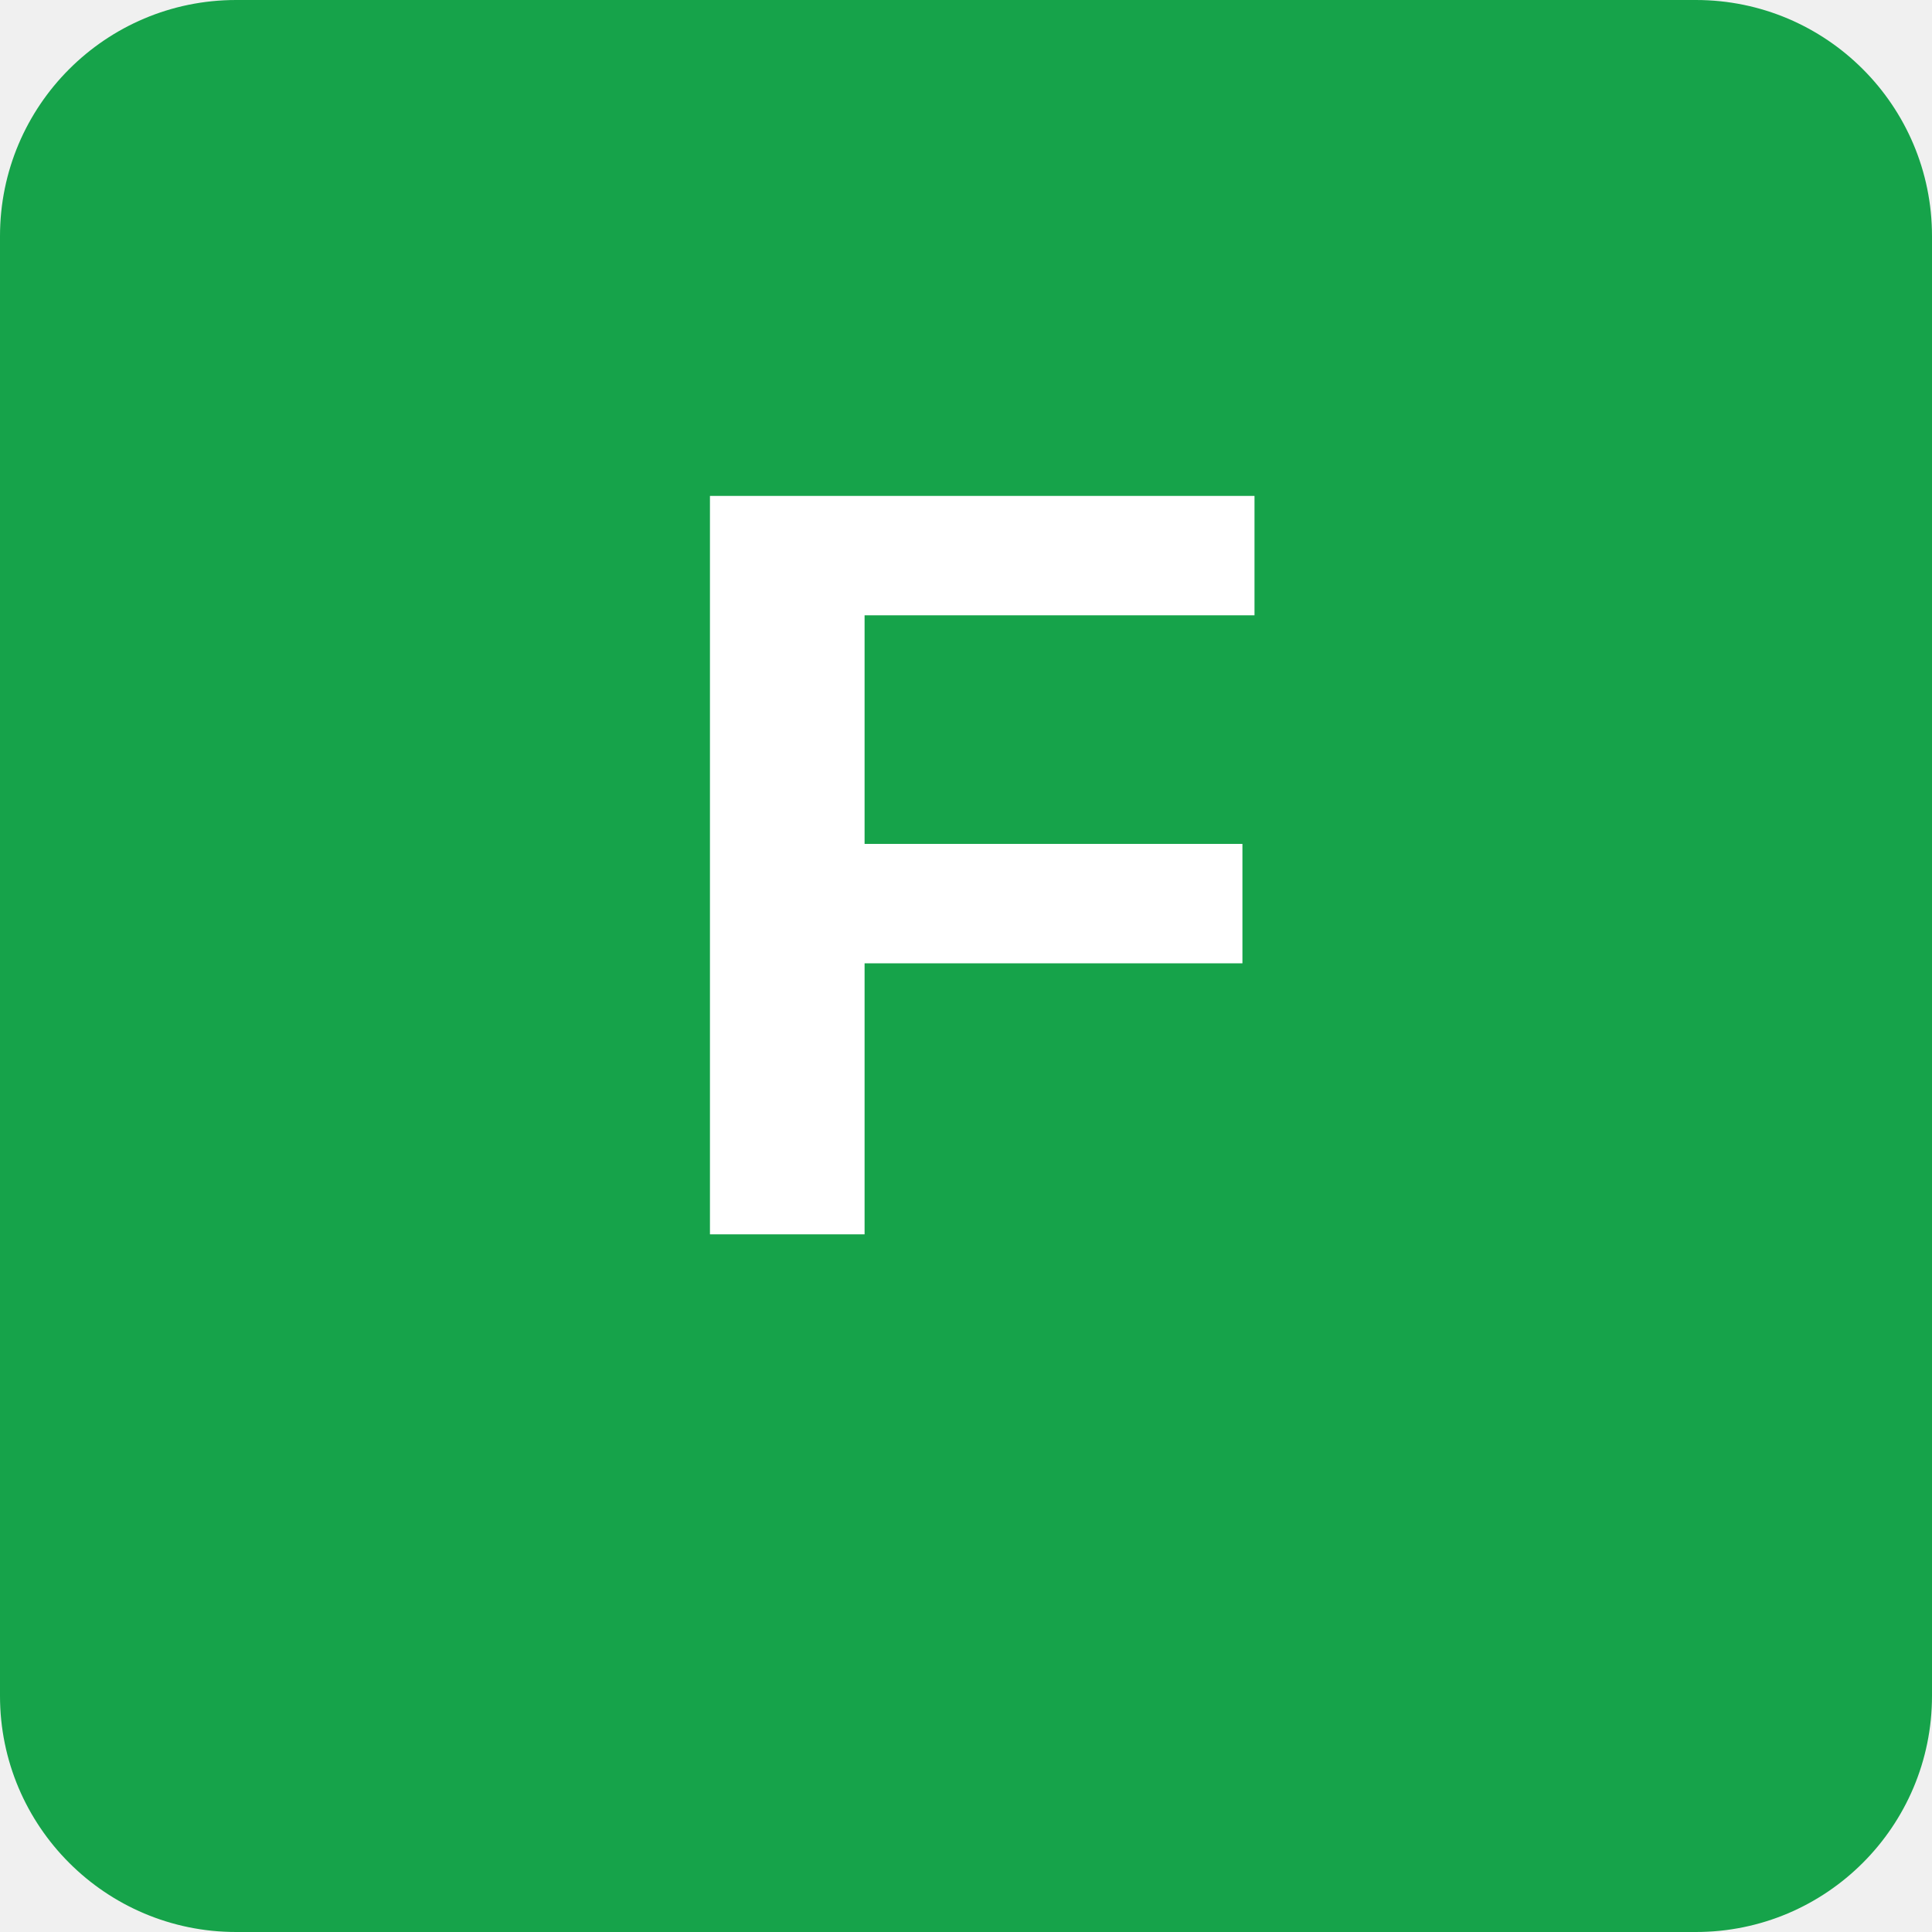
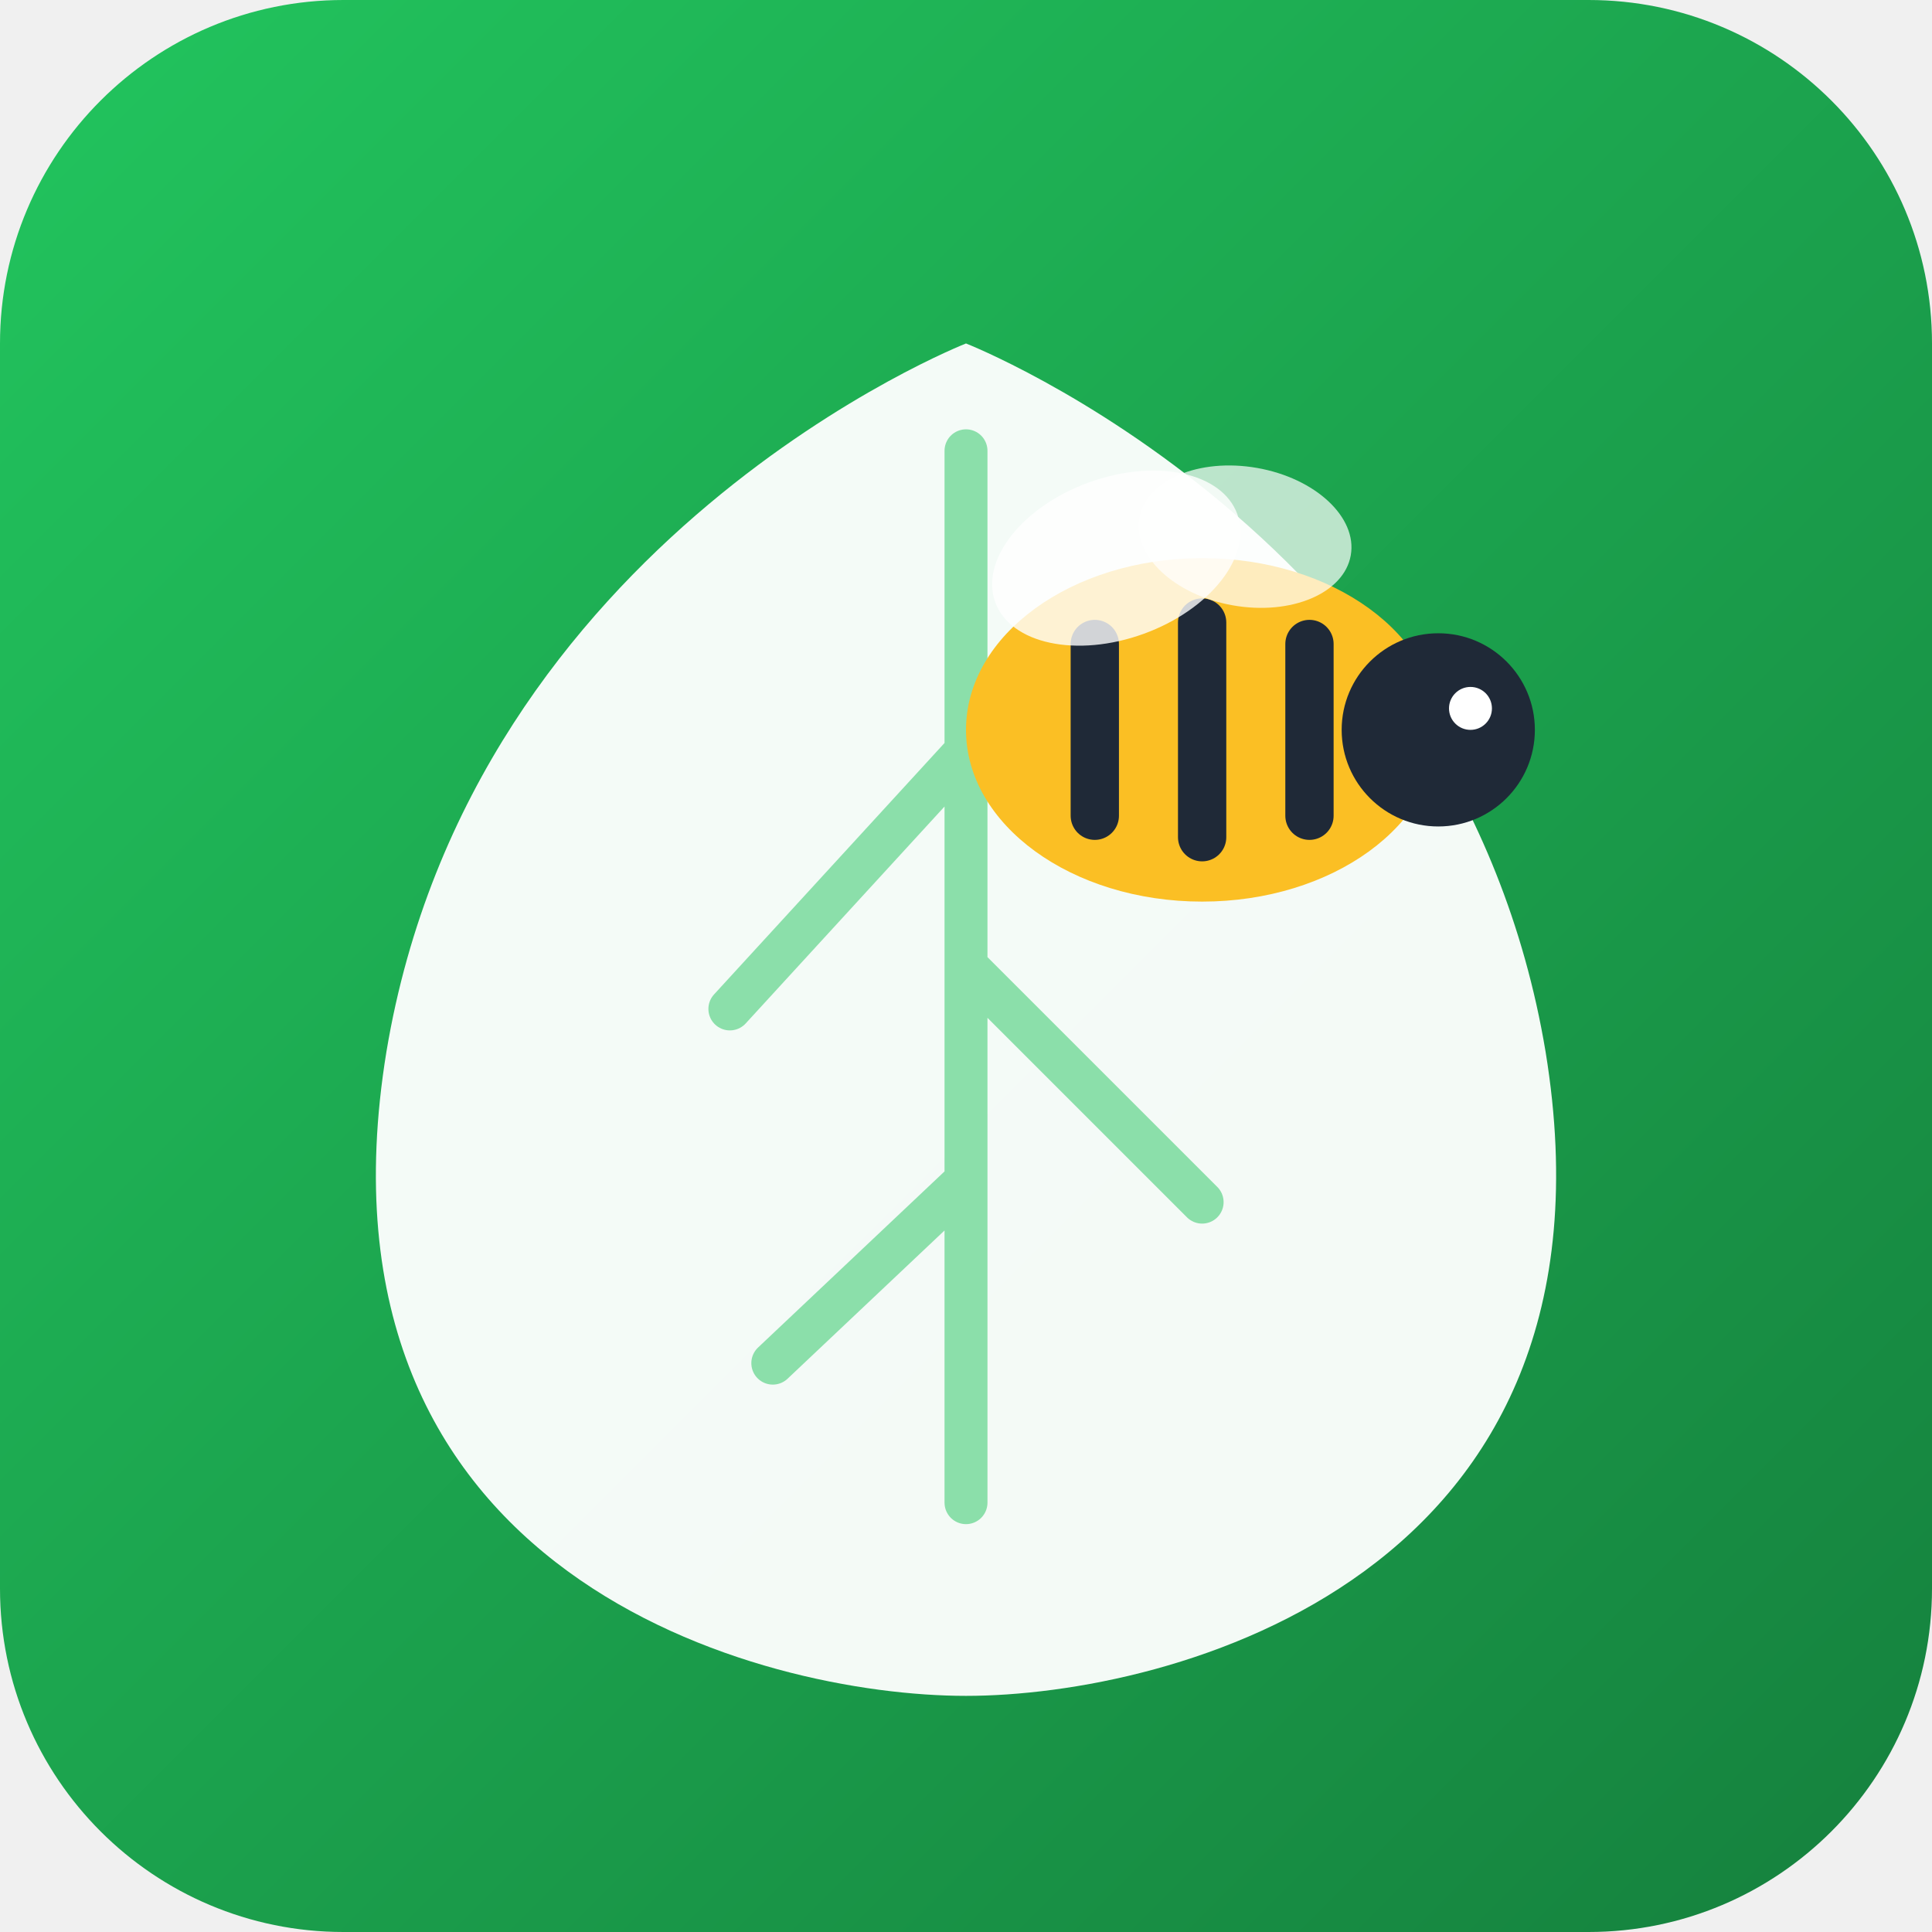
<svg xmlns="http://www.w3.org/2000/svg" width="180" height="180" viewBox="0 0 180 180">
-   <rect width="180" height="180" fill="#16a34a" rx="22" />
-   <text x="90" y="115" text-anchor="middle" font-family="Arial, sans-serif" font-size="100" font-weight="bold" fill="white">F</text>
+   <defs>
+     <linearGradient id="bgGradient" x1="0%" y1="0%" x2="100%" y2="100%">
+       <stop offset="0%" stop-color="#22c55e" />
+       <stop offset="100%" stop-color="#15803d" />
+     </linearGradient>
+   </defs>
+   <rect width="180" height="180" fill="url(#bgGradient)" rx="32" />
+   <path d="M90 32C90 32 136 50 144 98C152 147 109 158 90 158C71 158 28 147 36 98C44 50 90 32 90 32Z" fill="white" fill-opacity="0.95" />
+   <path d="M90 42V140M90 70L68 94M90 90L112 112M90 110L72 127" stroke="#22c55e" stroke-width="4" stroke-linecap="round" stroke-opacity="0.5" />
+   <ellipse cx="112" cy="68" rx="22" ry="16" fill="#fbbf24" />
+   <path d="M102 60V76" stroke="#1f2937" stroke-width="4.5" stroke-linecap="round" />
+   <path d="M112 58V78" stroke="#1f2937" stroke-width="4.5" stroke-linecap="round" />
+   <path d="M122 60V76" stroke="#1f2937" stroke-width="4.5" stroke-linecap="round" />
+   <circle cx="134" cy="68" r="9" fill="#1f2937" />
+   <circle cx="137" cy="66" r="2" fill="white" />
+   <ellipse cx="104" cy="52" rx="12" ry="7.5" fill="white" fill-opacity="0.8" transform="rotate(-20 104 52)" />
+   <ellipse cx="116" cy="50" rx="10" ry="6.5" fill="white" fill-opacity="0.7" transform="rotate(10 116 50)" />
</svg>
